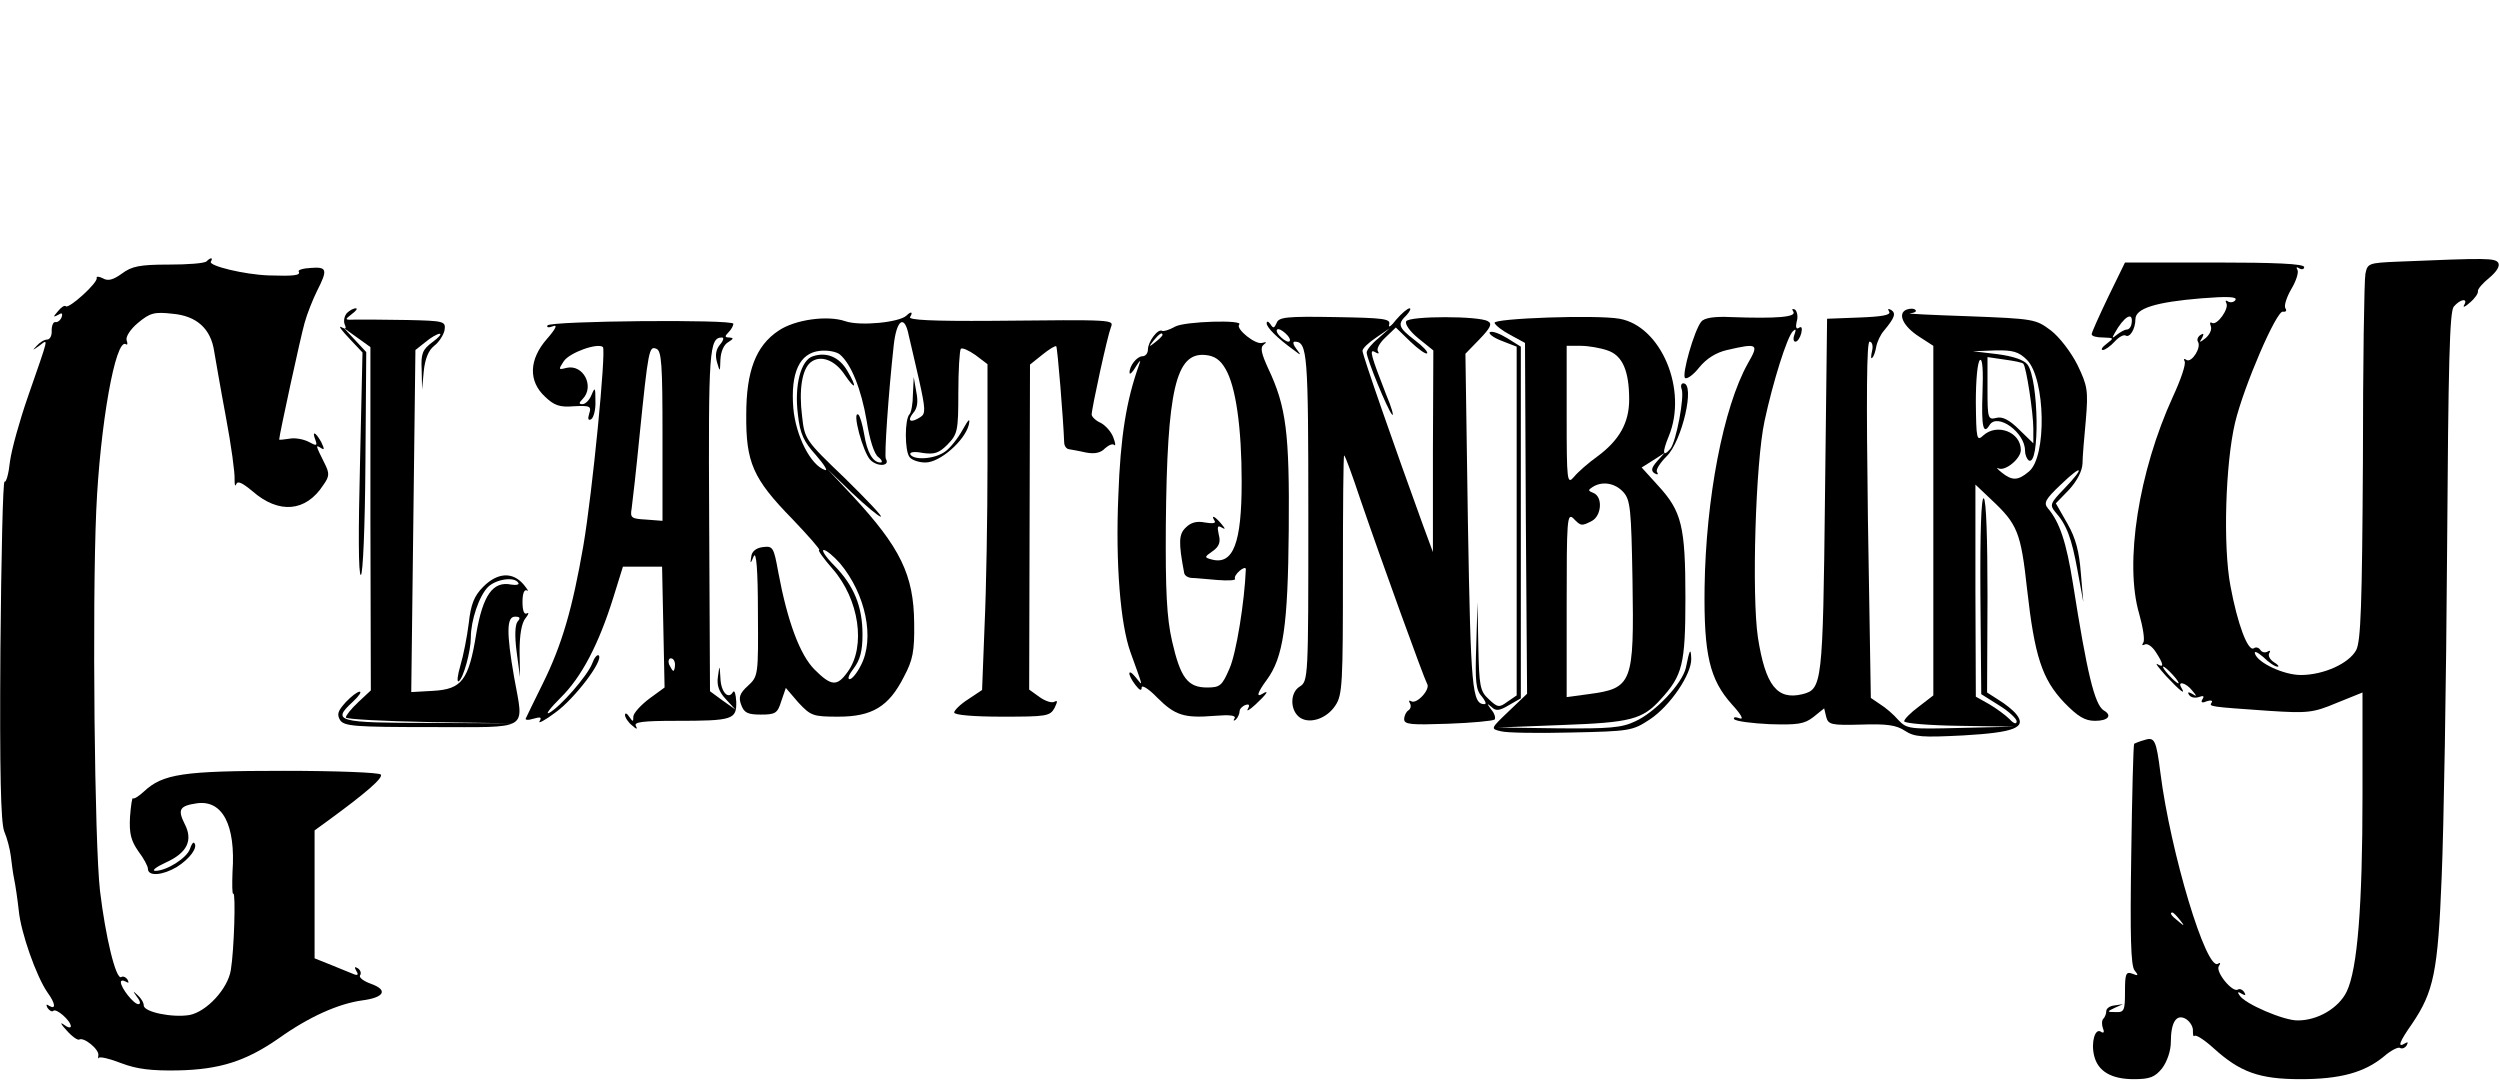
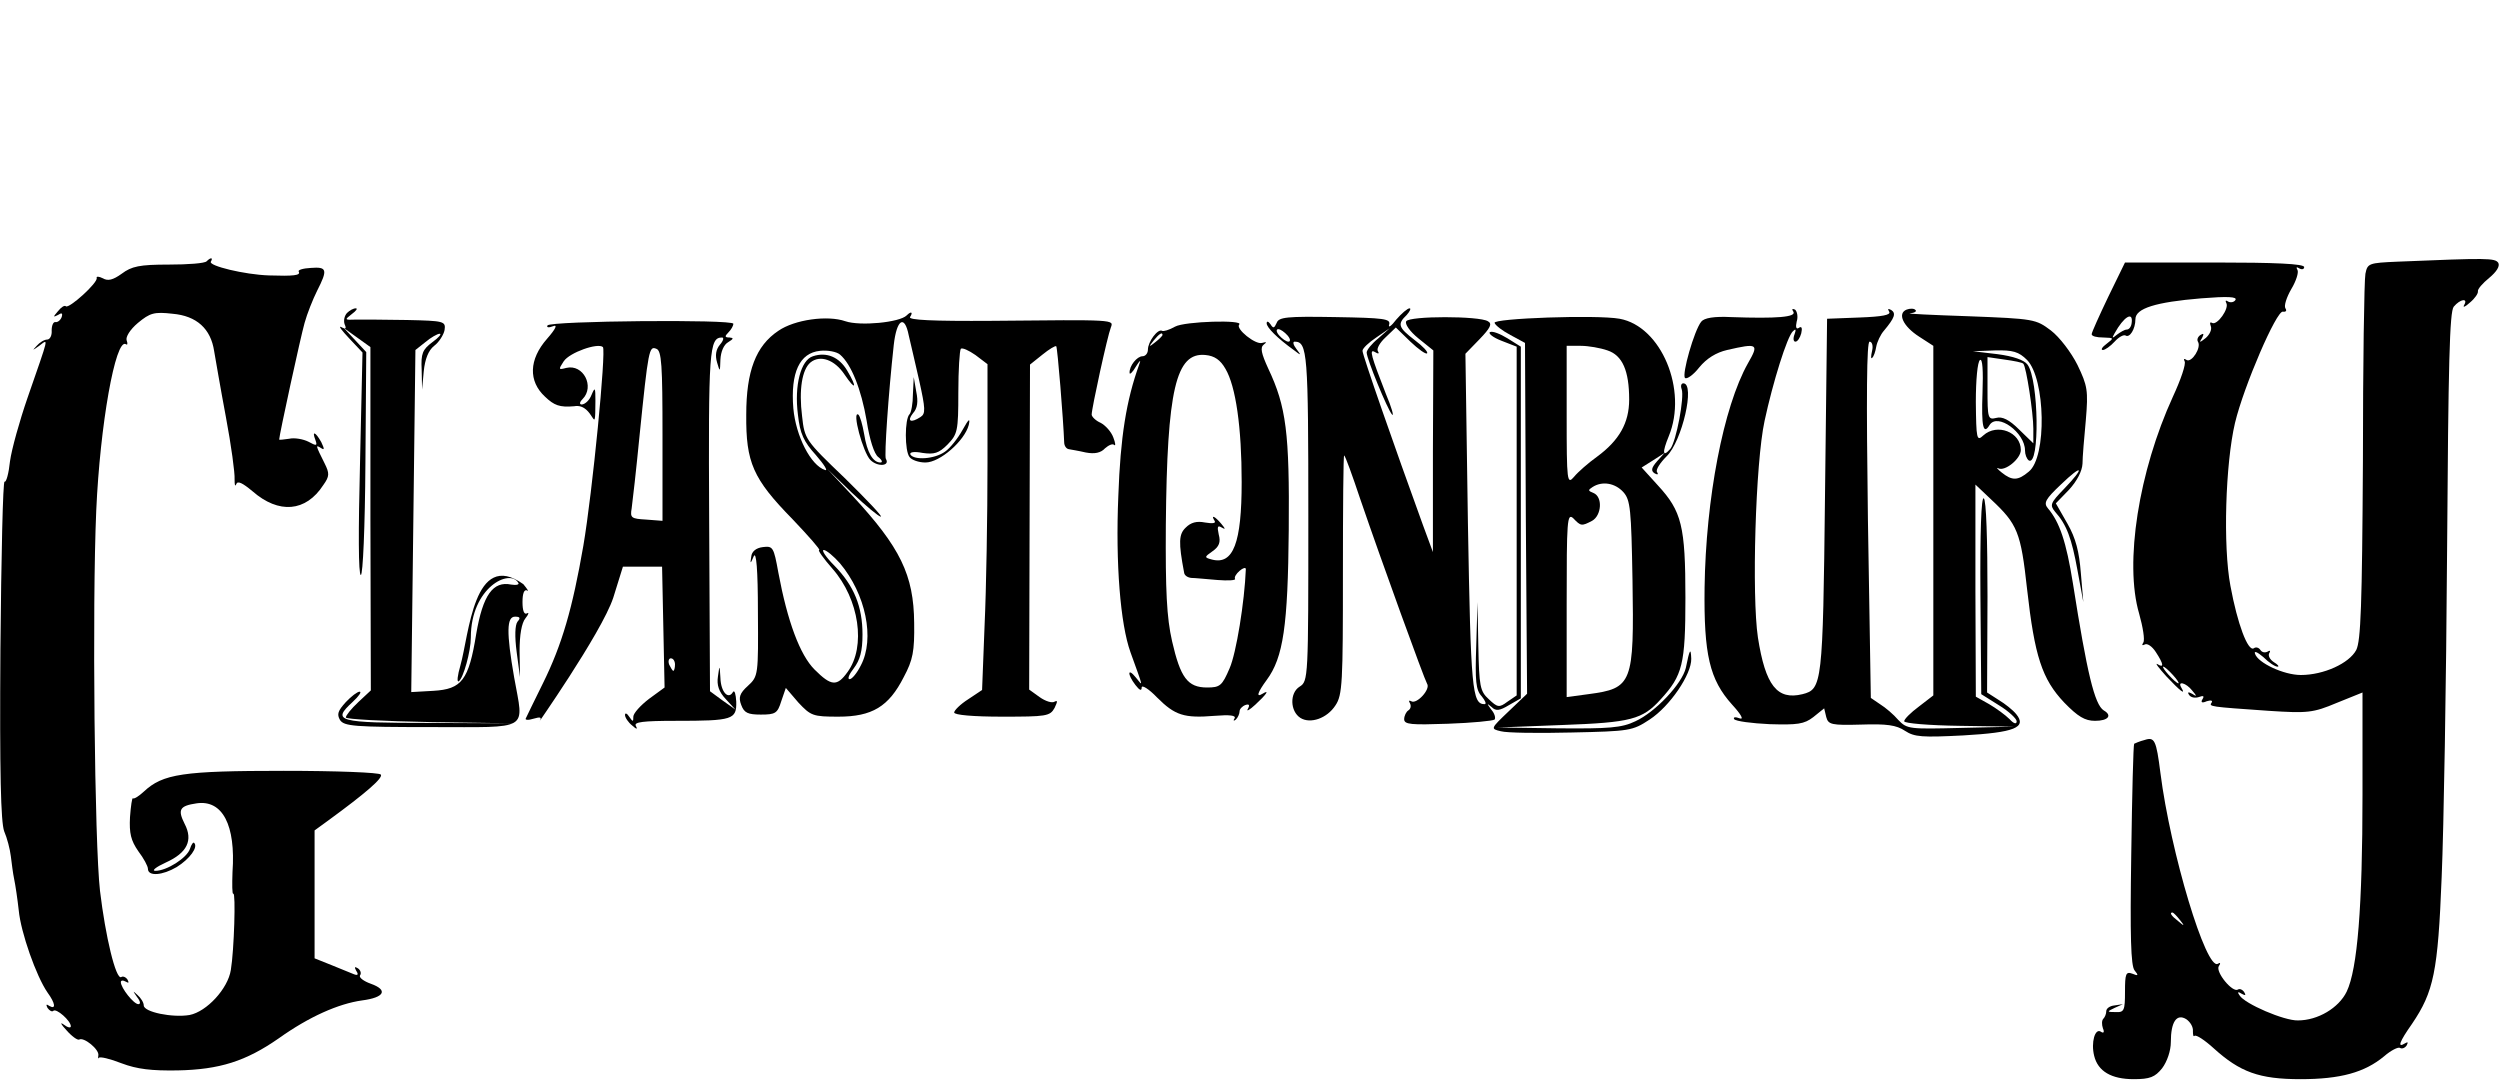
<svg xmlns="http://www.w3.org/2000/svg" version="1.0" width="600pt" height="259pt" viewBox="0 0 600 259" preserveAspectRatio="xMidYMid meet" id="svg262">
  <defs id="defs262" />
  <g transform="translate(0,259) scale(0.1,-0.1)" fill="#000000" stroke="none" id="g262">
    <path d="M496 1963 c-4 -5 -45 -8 -91 -8 -70 0 -89 -4 -113 -22 -21 -15 -33 -18 -45 -11 -10 5 -16 5 -15 1 4 -11 -67 -75 -74 -68 -3 3 -11 -2 -19 -12 -12 -14 -12 -15 0 -9 9 6 12 5 9 -5 -3 -8 -10 -13 -15 -12 -5 1 -9 -8 -9 -20 1 -12 -4 -22 -11 -22 -7 0 -18 -7 -25 -15 -11 -12 -11 -12 6 0 23 17 25 28 -28 -125 -19 -55 -38 -123 -42 -152 -3 -29 -9 -51 -13 -49 -4 3 -8 -179 -10 -402 -2 -299 1 -415 9 -437 7 -16 14 -43 16 -60 2 -16 5 -41 8 -55 3 -14 8 -48 11 -75 5 -53 42 -158 69 -197 19 -26 21 -42 4 -32 -7 5 -8 3 -4 -5 5 -7 11 -10 14 -7 7 7 42 -24 42 -37 0 -5 -8 -3 -17 4 -10 7 -7 1 6 -13 13 -15 27 -25 31 -23 11 7 49 -24 46 -38 -1 -6 -1 -9 1 -6 2 4 27 -2 55 -13 37 -14 72 -18 134 -17 101 2 164 22 243 77 73 52 143 83 200 91 54 7 63 25 21 40 -17 6 -29 15 -26 20 4 5 1 13 -5 17 -8 5 -9 3 -4 -6 6 -9 4 -12 -6 -8 -8 3 -32 13 -54 22 l-40 16 0 154 0 153 33 24 c89 65 132 102 126 110 -3 5 -107 9 -233 9 -242 0 -290 -7 -336 -50 -12 -11 -23 -18 -26 -16 -2 2 -5 -18 -7 -45 -2 -39 2 -56 20 -82 13 -17 23 -36 23 -42 0 -19 35 -16 69 4 32 20 52 48 42 58 -2 3 -7 -4 -10 -14 -7 -22 -56 -53 -83 -53 -10 0 1 9 25 20 51 23 66 53 45 93 -17 34 -12 43 29 49 62 9 94 -52 86 -165 -1 -30 -1 -54 2 -52 6 4 2 -135 -6 -183 -7 -45 -58 -100 -99 -108 -41 -7 -110 7 -110 23 0 7 -7 18 -15 25 -12 11 -12 11 -1 -5 8 -10 9 -17 3 -17 -11 0 -42 39 -42 53 0 4 5 5 12 1 7 -4 8 -3 4 5 -4 6 -11 9 -15 6 -13 -7 -38 98 -51 207 -13 113 -19 682 -9 913 9 204 46 414 71 399 4 -3 5 1 2 9 -3 8 8 26 27 42 29 24 39 27 83 22 58 -5 92 -36 100 -90 3 -17 15 -88 28 -157 13 -69 22 -136 21 -150 0 -14 1 -19 4 -12 3 9 15 3 39 -17 63 -55 128 -50 170 15 15 21 15 28 3 52 -22 44 -22 45 -9 37 9 -6 9 -3 1 14 -14 25 -23 28 -14 5 5 -14 3 -15 -17 -4 -12 6 -33 10 -46 7 -13 -2 -24 -3 -24 -2 0 10 52 249 61 280 6 22 20 57 30 77 26 51 24 58 -15 55 -19 -1 -32 -5 -29 -9 5 -9 -12 -11 -72 -9 -58 2 -145 23 -139 33 6 10 0 11 -10 1z" id="path6" />
    <path d="M5754 1962 c-69 -3 -72 -4 -77 -29 -3 -15 -6 -218 -6 -451 -2 -344 -5 -430 -16 -452 -17 -32 -78 -60 -133 -60 -41 0 -103 29 -110 51 -3 8 6 4 20 -8 13 -13 28 -23 34 -23 5 0 1 5 -9 11 -9 6 -14 15 -11 21 4 6 2 8 -4 4 -6 -3 -13 -2 -17 4 -4 6 -11 8 -16 4 -14 -8 -39 58 -56 150 -18 95 -12 293 11 391 21 88 100 271 115 267 7 -1 10 2 6 8 -4 6 3 27 14 46 12 20 18 40 15 46 -4 7 -2 8 4 4 7 -4 12 -2 12 3 0 8 -70 11 -215 11 l-215 0 -40 -82 c-22 -46 -40 -86 -40 -90 0 -5 12 -8 28 -8 26 -1 26 -1 8 -15 -11 -8 -15 -15 -9 -15 5 0 18 9 28 20 10 11 21 17 26 15 10 -7 24 15 24 39 0 26 49 41 158 50 63 5 87 4 82 -4 -3 -5 -11 -7 -17 -4 -6 4 -8 3 -5 -3 8 -13 -22 -55 -34 -48 -5 3 -6 0 -3 -8 3 -8 -3 -20 -12 -28 -15 -12 -17 -12 -9 0 5 10 4 12 -4 7 -6 -4 -9 -11 -6 -16 9 -14 -15 -51 -27 -44 -6 4 -8 3 -5 -3 4 -6 -9 -44 -28 -85 -82 -179 -117 -399 -81 -521 9 -32 14 -63 10 -69 -4 -6 -3 -8 3 -5 6 4 18 -4 27 -18 19 -29 20 -39 4 -29 -7 4 3 -9 21 -29 34 -36 48 -47 36 -27 -10 17 12 11 26 -7 12 -14 12 -16 0 -8 -9 5 -12 4 -7 -3 4 -6 14 -8 23 -5 11 4 14 3 9 -5 -5 -8 -1 -10 10 -5 10 3 15 2 12 -3 -7 -10 -6 -10 137 -20 93 -6 106 -5 163 19 l62 25 0 -245 c0 -268 -12 -419 -38 -473 -19 -39 -69 -69 -117 -69 -33 -1 -128 40 -140 60 -6 8 -4 10 5 4 9 -5 11 -4 6 4 -4 6 -11 9 -15 6 -13 -8 -54 42 -46 56 5 7 4 10 -2 6 -28 -18 -114 268 -138 458 -10 79 -14 87 -38 79 -12 -3 -23 -8 -25 -9 -2 -2 -5 -121 -7 -266 -3 -197 -1 -267 8 -278 10 -12 9 -14 -5 -8 -16 6 -18 0 -18 -43 0 -45 -2 -50 -22 -49 -22 0 -22 1 -3 10 l20 9 -20 -3 c-11 -1 -20 -7 -20 -14 0 -6 -3 -14 -7 -18 -4 -4 -4 -14 -1 -23 4 -9 2 -13 -5 -8 -14 9 -24 -26 -16 -58 9 -37 41 -56 95 -56 39 0 51 5 68 26 12 16 21 42 21 63 0 49 14 69 37 55 10 -7 17 -19 16 -29 0 -9 1 -14 4 -11 4 3 24 -10 46 -30 63 -57 109 -74 208 -74 96 0 154 16 201 55 16 14 34 23 38 20 5 -3 12 0 16 6 4 8 3 9 -4 5 -19 -12 -14 3 17 47 52 77 62 124 71 352 5 116 11 467 13 782 3 451 6 575 16 587 16 19 35 21 25 4 -4 -7 2 -5 14 6 12 10 20 22 19 27 -1 5 11 19 27 32 18 15 26 28 22 36 -8 12 -26 12 -242 3z m-638 -147 c-1 -9 -6 -16 -12 -16 -5 0 -15 -6 -23 -12 -12 -10 -13 -9 -6 3 22 40 45 54 41 25z m99 -845 c10 -11 16 -20 13 -20 -3 0 -13 9 -23 20 -10 11 -16 20 -13 20 3 0 13 -9 23 -20z m16 -587 c13 -16 12 -17 -3 -4 -17 13 -22 21 -14 21 2 0 10 -8 17 -17z" id="path8" />
-     <path d="M833 1839 c-6 -6 -9 -18 -6 -27 5 -11 3 -13 -8 -7 -8 4 1 -8 19 -27 l32 -34 -6 -267 c-4 -159 -4 -267 2 -267 5 0 10 114 11 268 l2 267 -27 29 -27 29 32 -23 32 -23 0 -412 1 -412 -30 -28 c-17 -16 -30 -32 -30 -37 0 -4 91 -9 203 -11 l202 -3 -204 1 c-222 0 -235 4 -185 50 15 14 23 25 17 25 -5 0 -20 -11 -33 -25 -19 -21 -22 -29 -14 -43 10 -15 34 -17 219 -17 241 0 222 -11 199 119 -19 109 -18 146 2 146 12 0 14 -3 6 -12 -6 -8 -7 -35 -2 -73 l8 -60 -1 62 c0 40 5 68 14 79 8 10 9 15 4 12 -7 -4 -11 6 -11 27 0 21 4 31 11 28 5 -4 1 3 -9 15 -26 30 -62 28 -96 -6 -22 -22 -30 -42 -35 -88 -4 -32 -13 -78 -20 -101 -7 -24 -9 -41 -4 -38 11 7 29 72 29 105 0 41 20 100 41 121 19 19 64 26 73 10 3 -4 -5 -6 -17 -4 -44 9 -68 -25 -84 -118 -18 -112 -35 -133 -103 -137 l-53 -3 5 410 5 411 24 19 c13 11 29 20 34 20 6 0 -2 -9 -17 -20 -24 -18 -28 -27 -26 -67 l1 -47 4 44 c3 29 11 50 25 61 12 9 23 27 25 38 3 21 -1 22 -90 24 -50 1 -105 1 -122 1 -28 -1 -29 -1 -11 13 11 8 15 14 10 14 -6 0 -15 -5 -21 -11z" id="path12" />
+     <path d="m 833,1839 c -6,-6 -9,-18 -6,-27 5,-11 3,-13 -8,-7 -8,4 1,-8 19,-27 l 32,-34 -6,-267 c -4,-159 -4,-267 2,-267 5,0 10,114 11,268 l 2,267 -27,29 -27,29 32,-23 32,-23 v -412 l 1,-412 -30,-28 c -17,-16 -30,-32 -30,-37 0,-4 91,-9 203,-11 l 202,-3 -204,1 c -222,0 -235,4 -185,50 15,14 23,25 17,25 -5,0 -20,-11 -33,-25 -19,-21 -22,-29 -14,-43 10,-15 34,-17 219,-17 241,0 222,-11 199,119 -19,109 -18,146 2,146 12,0 14,-3 6,-12 -6,-8 -7,-35 -2,-73 l 8,-60 -1,62 c 0,40 5,68 14,79 8,10 9,15 4,12 -7,-4 -11,6 -11,27 0,21 4,31 11,28 5,-4 1,3 -9,15 -119.082,85.147 -130.089,-121.64 -151,-195 -7,-24 -9,-41 -4,-38 11,7 29,72 29,105 0,120.311 94.061,166.448 114,131 3,-4 -5,-6 -17,-4 -44,9 -68,-25 -84,-118 -18,-112 -35,-133 -103,-137 l -53,-3 5,410 5,411 24,19 c 13,11 29,20 34,20 6,0 -2,-9 -17,-20 -24,-18 -28,-27 -26,-67 l 1,-47 4,44 c 3,29 11,50 25,61 12,9 23,27 25,38 3,21 -1,22 -90,24 -50,1 -105,1 -122,1 -28,-1 -29,-1 -11,13 11,8 15,14 10,14 -6,0 -15,-5 -21,-11 z" id="path12" />
    <path d="M3351 1823 c-12 -16 -20 -21 -17 -12 4 14 -12 16 -130 18 -116 2 -135 0 -140 -14 -6 -13 -8 -14 -15 -3 -5 7 -9 8 -9 2 0 -10 26 -36 65 -64 18 -14 19 -14 6 3 -7 9 -9 17 -4 17 31 0 33 -26 33 -420 0 -388 0 -395 -21 -408 -24 -15 -23 -59 2 -75 24 -15 64 -1 84 30 17 25 18 55 18 316 0 158 1 286 3 284 3 -2 20 -49 38 -103 52 -152 154 -433 161 -445 9 -13 -25 -50 -38 -42 -5 3 -7 1 -3 -5 3 -6 2 -13 -4 -17 -5 -3 -10 -13 -10 -21 0 -13 17 -14 105 -11 58 2 108 7 112 10 3 4 0 15 -8 24 -11 15 -11 16 1 6 10 -10 19 -9 42 5 l28 16 0 422 0 422 -32 20 c-18 11 -36 18 -42 15 -5 -3 7 -13 28 -21 l36 -14 0 -419 0 -418 -22 -15 c-20 -15 -24 -14 -45 6 -21 19 -23 31 -25 127 l-2 106 -3 -104 c-3 -86 -1 -107 13 -122 9 -11 12 -19 7 -19 -30 0 -33 35 -40 434 l-6 407 34 35 c26 27 31 37 20 43 -21 13 -188 13 -196 0 -4 -6 8 -24 29 -41 l36 -29 -1 -242 0 -242 -24 65 c-69 190 -145 408 -145 418 0 6 15 20 33 32 l32 22 -27 -24 c-16 -13 -28 -28 -28 -34 0 -15 50 -137 61 -149 5 -5 -1 17 -15 50 -35 90 -41 109 -26 100 8 -5 11 -4 7 2 -4 6 5 21 18 33 l25 24 35 -34 c19 -18 37 -31 40 -28 3 3 -10 17 -30 32 -39 30 -42 38 -19 60 8 9 11 16 7 16 -5 0 -19 -12 -32 -27z m-261 -38 c7 -8 8 -15 2 -15 -5 0 -15 7 -22 15 -7 8 -8 15 -2 15 5 0 15 -7 22 -15z" id="path28" />
    <path d="M4304 1842 c8 -13 -39 -17 -150 -13 -40 2 -64 -2 -71 -11 -17 -21 -47 -127 -39 -135 4 -4 20 7 34 25 18 22 41 36 67 42 74 17 77 15 50 -32 -59 -105 -101 -325 -104 -538 -2 -161 12 -221 66 -281 22 -24 29 -37 18 -33 -10 4 -16 3 -13 -2 4 -5 42 -10 85 -12 67 -2 83 0 105 17 l26 21 5 -21 c5 -18 12 -20 84 -18 61 2 84 -1 105 -15 23 -15 41 -16 140 -11 123 7 153 19 127 51 -8 10 -27 25 -42 34 l-28 18 1 230 c0 138 -3 233 -9 236 -6 4 -9 -81 -8 -232 l2 -238 43 -27 c23 -14 42 -32 42 -38 0 -8 -7 -6 -17 5 -10 10 -32 26 -49 36 l-32 18 -1 255 0 254 38 -36 c63 -59 71 -78 86 -215 18 -161 36 -216 89 -272 33 -34 50 -44 74 -44 32 0 42 13 21 25 -22 14 -40 89 -74 305 -16 100 -32 147 -60 180 -11 13 -6 22 31 57 53 51 59 43 8 -10 -33 -34 -35 -39 -22 -55 28 -31 40 -64 54 -141 l14 -76 -6 70 c-4 51 -12 83 -32 118 l-28 49 32 33 c19 21 31 44 32 62 0 15 4 63 8 105 6 71 4 82 -20 132 -15 30 -43 67 -64 83 -36 27 -40 28 -197 34 -88 3 -151 6 -141 7 11 1 17 5 13 8 -3 4 -13 4 -21 1 -23 -9 -9 -40 30 -65 l34 -22 0 -420 0 -419 -35 -27 c-19 -14 -35 -30 -35 -35 0 -5 60 -10 133 -11 l132 -2 -129 -3 c-123 -3 -129 -3 -150 19 -11 13 -31 30 -44 38 l-22 15 -7 428 c-4 299 -3 427 4 427 6 0 9 -10 6 -22 -3 -13 -3 -20 0 -17 4 3 8 15 10 27 2 11 10 29 19 39 25 30 29 41 17 49 -8 4 -9 3 -5 -4 5 -8 -17 -12 -71 -14 l-78 -3 -5 -425 c-5 -453 -7 -464 -54 -476 -61 -15 -89 21 -107 136 -15 100 -6 419 16 520 20 93 54 202 68 215 7 7 8 4 4 -7 -4 -10 -3 -18 2 -18 5 0 11 9 14 20 3 13 1 18 -6 13 -6 -4 -8 2 -5 15 4 12 1 25 -4 29 -7 3 -8 1 -4 -5z m561 -116 c44 -45 48 -233 4 -268 -26 -22 -40 -22 -65 -2 -10 8 -14 13 -8 10 16 -8 54 23 54 44 0 43 -57 65 -90 35 -16 -15 -17 -9 -18 80 0 53 4 97 10 101 6 4 8 -24 6 -80 -3 -80 2 -101 17 -76 19 30 85 -18 85 -61 0 -10 4 -20 9 -24 27 -16 24 194 -3 230 -8 11 -34 20 -72 25 l-59 7 53 2 c43 1 57 -3 77 -23z m-9 -9 c7 -7 24 -118 24 -156 l0 -35 -34 33 c-24 24 -41 32 -55 28 -20 -5 -21 -1 -21 70 l0 76 41 -6 c22 -3 43 -7 45 -10z" id="path35" />
    <path d="M2176 1833 c-17 -17 -112 -26 -147 -14 -43 15 -122 4 -161 -23 -54 -36 -77 -97 -77 -201 -1 -115 16 -154 111 -251 39 -41 68 -74 64 -74 -4 0 10 -20 32 -45 64 -73 81 -187 36 -248 -25 -35 -39 -34 -79 6 -35 35 -65 115 -87 233 -11 61 -13 64 -37 61 -17 -2 -27 -11 -28 -23 -3 -18 -2 -18 6 1 6 13 10 -32 10 -134 1 -151 1 -154 -24 -177 -20 -18 -23 -28 -16 -46 7 -19 16 -23 47 -23 35 0 40 3 49 32 l11 32 30 -35 c30 -32 35 -34 96 -34 81 0 121 24 157 95 22 41 26 62 25 130 -1 115 -33 181 -148 305 l-61 65 60 -58 c33 -31 64 -57 69 -57 5 0 -35 42 -87 93 -94 90 -96 93 -102 148 -8 64 0 112 20 129 23 19 58 7 82 -29 27 -40 31 -32 6 10 -19 32 -49 45 -82 34 -29 -9 -45 -70 -36 -140 5 -46 14 -65 43 -97 20 -23 30 -39 22 -36 -34 11 -70 81 -76 148 -7 86 15 133 64 138 18 2 40 -2 48 -9 27 -23 51 -83 64 -159 7 -45 18 -80 28 -87 9 -7 11 -13 5 -13 -18 0 -32 24 -39 68 -4 23 -10 44 -14 47 -16 10 11 -91 29 -109 17 -17 48 -15 37 3 -4 7 6 154 19 273 7 62 26 74 36 23 4 -16 15 -65 25 -108 15 -68 16 -80 3 -88 -23 -15 -33 -10 -18 9 11 12 13 28 8 52 l-6 35 -2 -41 c0 -22 -4 -44 -8 -48 -12 -11 -12 -89 0 -103 5 -7 22 -13 38 -13 35 0 94 52 104 90 4 18 0 15 -15 -12 -11 -20 -30 -44 -42 -52 -25 -18 -74 -21 -83 -7 -3 6 9 8 29 4 28 -4 39 -1 60 20 24 25 26 32 26 125 0 54 3 101 6 105 4 3 19 -4 35 -15 l29 -22 0 -235 c0 -130 -3 -306 -7 -392 l-6 -155 -33 -22 c-19 -12 -34 -27 -34 -32 0 -6 46 -10 115 -10 106 0 115 1 126 21 7 15 8 19 0 15 -6 -4 -22 1 -36 11 l-25 18 1 390 1 390 30 24 c16 13 31 22 33 20 3 -3 17 -176 19 -230 0 -9 5 -16 11 -17 5 -1 24 -4 41 -8 21 -4 36 -1 46 10 9 8 19 12 22 8 4 -3 3 5 -2 18 -5 14 -19 29 -30 35 -12 5 -22 15 -22 20 0 15 38 189 46 209 7 19 13 19 -285 16 -144 -1 -201 2 -197 9 8 12 3 15 -8 4z m-160 -595 c62 -74 84 -181 50 -245 -9 -18 -21 -33 -27 -33 -6 0 -1 12 10 26 15 20 21 41 21 81 0 67 -20 117 -68 166 -20 20 -31 37 -25 37 6 0 24 -15 39 -32z" id="path39" />
    <path d="M3587 1815 c2 -6 19 -19 38 -29 l35 -19 2 -421 3 -421 -44 -42 c-44 -42 -44 -42 -19 -48 14 -4 90 -5 170 -3 139 3 146 4 187 31 49 32 101 109 100 146 -1 28 -4 23 -13 -22 -9 -38 -73 -106 -121 -128 -33 -16 -64 -18 -185 -17 l-145 2 155 6 c164 6 192 13 236 62 52 57 59 83 59 243 0 173 -9 208 -66 270 l-39 43 27 17 28 18 -18 -20 c-14 -16 -15 -23 -6 -29 7 -4 10 -3 6 3 -4 5 7 22 23 38 37 36 69 175 40 175 -5 0 -7 -6 -4 -14 7 -19 -13 -125 -27 -143 -19 -22 -20 -9 -4 30 46 111 -18 264 -118 282 -55 10 -305 1 -300 -10z m271 -66 c36 -12 52 -49 52 -118 0 -56 -24 -98 -77 -137 -21 -15 -46 -37 -55 -48 -17 -20 -18 -13 -18 147 l0 167 34 0 c18 0 47 -5 64 -11z m38 -340 c17 -19 19 -41 22 -211 4 -249 0 -260 -106 -274 l-52 -7 0 222 c0 202 1 221 16 207 18 -19 20 -19 45 -6 23 13 26 58 3 67 -13 5 -13 7 -2 14 23 15 54 10 74 -12z" id="path42" />
-     <path d="M1314 1809 c-3 -5 3 -6 13 -2 12 5 7 -6 -14 -30 -44 -50 -45 -102 -5 -139 22 -21 35 -26 70 -23 38 2 42 0 36 -18 -4 -13 -2 -17 5 -13 6 4 11 24 10 44 0 32 -1 34 -9 15 -5 -13 -15 -23 -22 -23 -9 0 -9 3 0 12 30 30 2 85 -39 75 -19 -5 -19 -4 -6 16 14 21 82 45 94 34 8 -9 -25 -348 -47 -477 -26 -150 -51 -237 -97 -330 -20 -41 -39 -79 -41 -84 -3 -4 6 -5 18 -1 17 5 21 4 15 -6 -5 -7 13 2 38 21 46 33 116 125 104 137 -4 3 -11 -6 -16 -20 -12 -30 -76 -103 -103 -118 -10 -5 2 11 27 36 51 50 92 129 127 241 l23 74 47 0 47 0 3 -145 3 -145 -37 -27 c-21 -16 -38 -35 -38 -43 0 -13 -1 -13 -10 0 -5 8 -10 10 -10 4 0 -6 8 -18 17 -25 11 -10 14 -10 9 -1 -5 9 16 12 96 12 137 0 146 3 145 46 -1 18 -4 29 -8 23 -11 -19 -29 0 -30 34 -2 32 -2 32 -6 3 -3 -20 2 -36 19 -54 l23 -25 -31 22 -30 22 -2 411 c-2 408 0 438 31 438 5 0 3 -8 -5 -17 -10 -12 -12 -26 -7 -43 7 -24 7 -23 8 7 1 19 8 36 19 42 13 8 13 10 3 11 -12 0 -12 3 -3 12 7 7 12 16 12 21 0 11 -439 7 -446 -4z m276 -265 l0 -204 -39 3 c-36 2 -39 4 -35 27 2 14 11 93 19 175 21 207 23 215 40 208 13 -4 15 -39 15 -209z m30 -549 c0 -8 -2 -15 -4 -15 -2 0 -6 7 -10 15 -3 8 -1 15 4 15 6 0 10 -7 10 -15z" id="path50" />
+     <path d="m 1314,1809 c -3,-5 3,-6 13,-2 12,5 7,-6 -14,-30 -44,-50 -45,-102 -5,-139 22,-21 35,-26 70,-23 48.874,9.157 50.389,-84.614 51,13 0,32 -1,34 -9,15 -11.525,-29.966 -40.193,-29.193 -22,-11 30,30 2,85 -39,75 -19,-5 -19,-4 -6,16 14,21 82,45 94,34 8,-9 -25,-348 -47,-477 -26,-150 -51,-237 -97,-330 -20,-41 -39,-79 -41,-84 -3,-4 6,-5 18,-1 17,5 21,4 15,-6 -17.575,-24.605 148.986,211.485 177,297 l 23,74 h 47 47 l 3,-145 3,-145 -37,-27 c -21,-16 -38,-35 -38,-43 0,-13 -1,-13 -10,0 -5,8 -10,10 -10,4 0,-6 8,-18 17,-25 11,-10 14,-10 9,-1 -5,9 16,12 96,12 137,0 146,3 145,46 -1,18 -4,29 -8,23 -11,-19 -29,0 -30,34 -2,32 -2,32 -6,3 -3,-20 2,-36 19,-54 l 23,-25 -31,22 -30,22 -2,411 c -2,408 0,438 31,438 5,0 3,-8 -5,-17 -10,-12 -12,-26 -7,-43 7,-24 7,-23 8,7 1,19 8,36 19,42 13,8 13,10 3,11 -12,0 -12,3 -3,12 7,7 12,16 12,21 0,11 -439,7 -446,-4 z m 276,-265 v -204 l -39,3 c -36,2 -39,4 -35,27 2,14 11,93 19,175 21,207 23,215 40,208 13,-4 15,-39 15,-209 z m 30,-549 c 0,-8 -2,-15 -4,-15 -2,0 -6,7 -10,15 -3,8 -1,15 4,15 6,0 10,-7 10,-15 z" id="path50" />
    <path d="M2820 1806 c-14 -8 -28 -12 -31 -10 -10 6 -34 -26 -34 -45 0 -9 -6 -16 -13 -16 -13 0 -32 -23 -31 -40 0 -5 7 1 15 15 10 16 13 18 8 5 -31 -86 -45 -174 -50 -315 -7 -163 5 -308 29 -375 32 -89 31 -83 13 -61 -20 25 -21 8 -1 -18 10 -13 15 -15 15 -6 0 7 17 -3 37 -24 43 -43 65 -50 138 -44 37 3 52 1 48 -6 -4 -6 -2 -7 3 -3 5 5 9 14 9 20 0 5 6 12 14 15 9 3 11 0 6 -9 -5 -8 4 -3 18 10 27 25 35 37 17 26 -16 -10 -12 3 10 33 40 54 51 130 53 360 2 233 -6 296 -49 387 -17 37 -20 51 -11 58 8 6 7 7 -4 4 -16 -5 -64 34 -55 44 13 12 -131 8 -154 -5z m-30 -20 c0 -2 -8 -10 -17 -17 -16 -13 -17 -12 -4 4 13 16 21 21 21 13z m151 -81 c25 -42 39 -141 39 -272 0 -146 -20 -199 -71 -186 -19 5 -19 6 1 20 16 11 20 22 15 40 -4 19 -3 23 7 17 10 -6 9 -3 -1 9 -15 18 -26 23 -16 7 4 -6 -5 -7 -23 -4 -20 4 -34 0 -46 -12 -17 -16 -18 -35 -4 -109 1 -6 8 -11 17 -12 9 0 37 -3 63 -5 25 -2 45 -1 42 3 -2 4 3 12 11 19 8 7 15 9 15 4 -3 -78 -23 -202 -39 -238 -18 -42 -23 -46 -54 -46 -47 0 -64 24 -84 111 -13 57 -16 121 -15 279 3 325 24 415 95 408 22 -2 36 -12 48 -33z" id="path53" />
  </g>
</svg>
